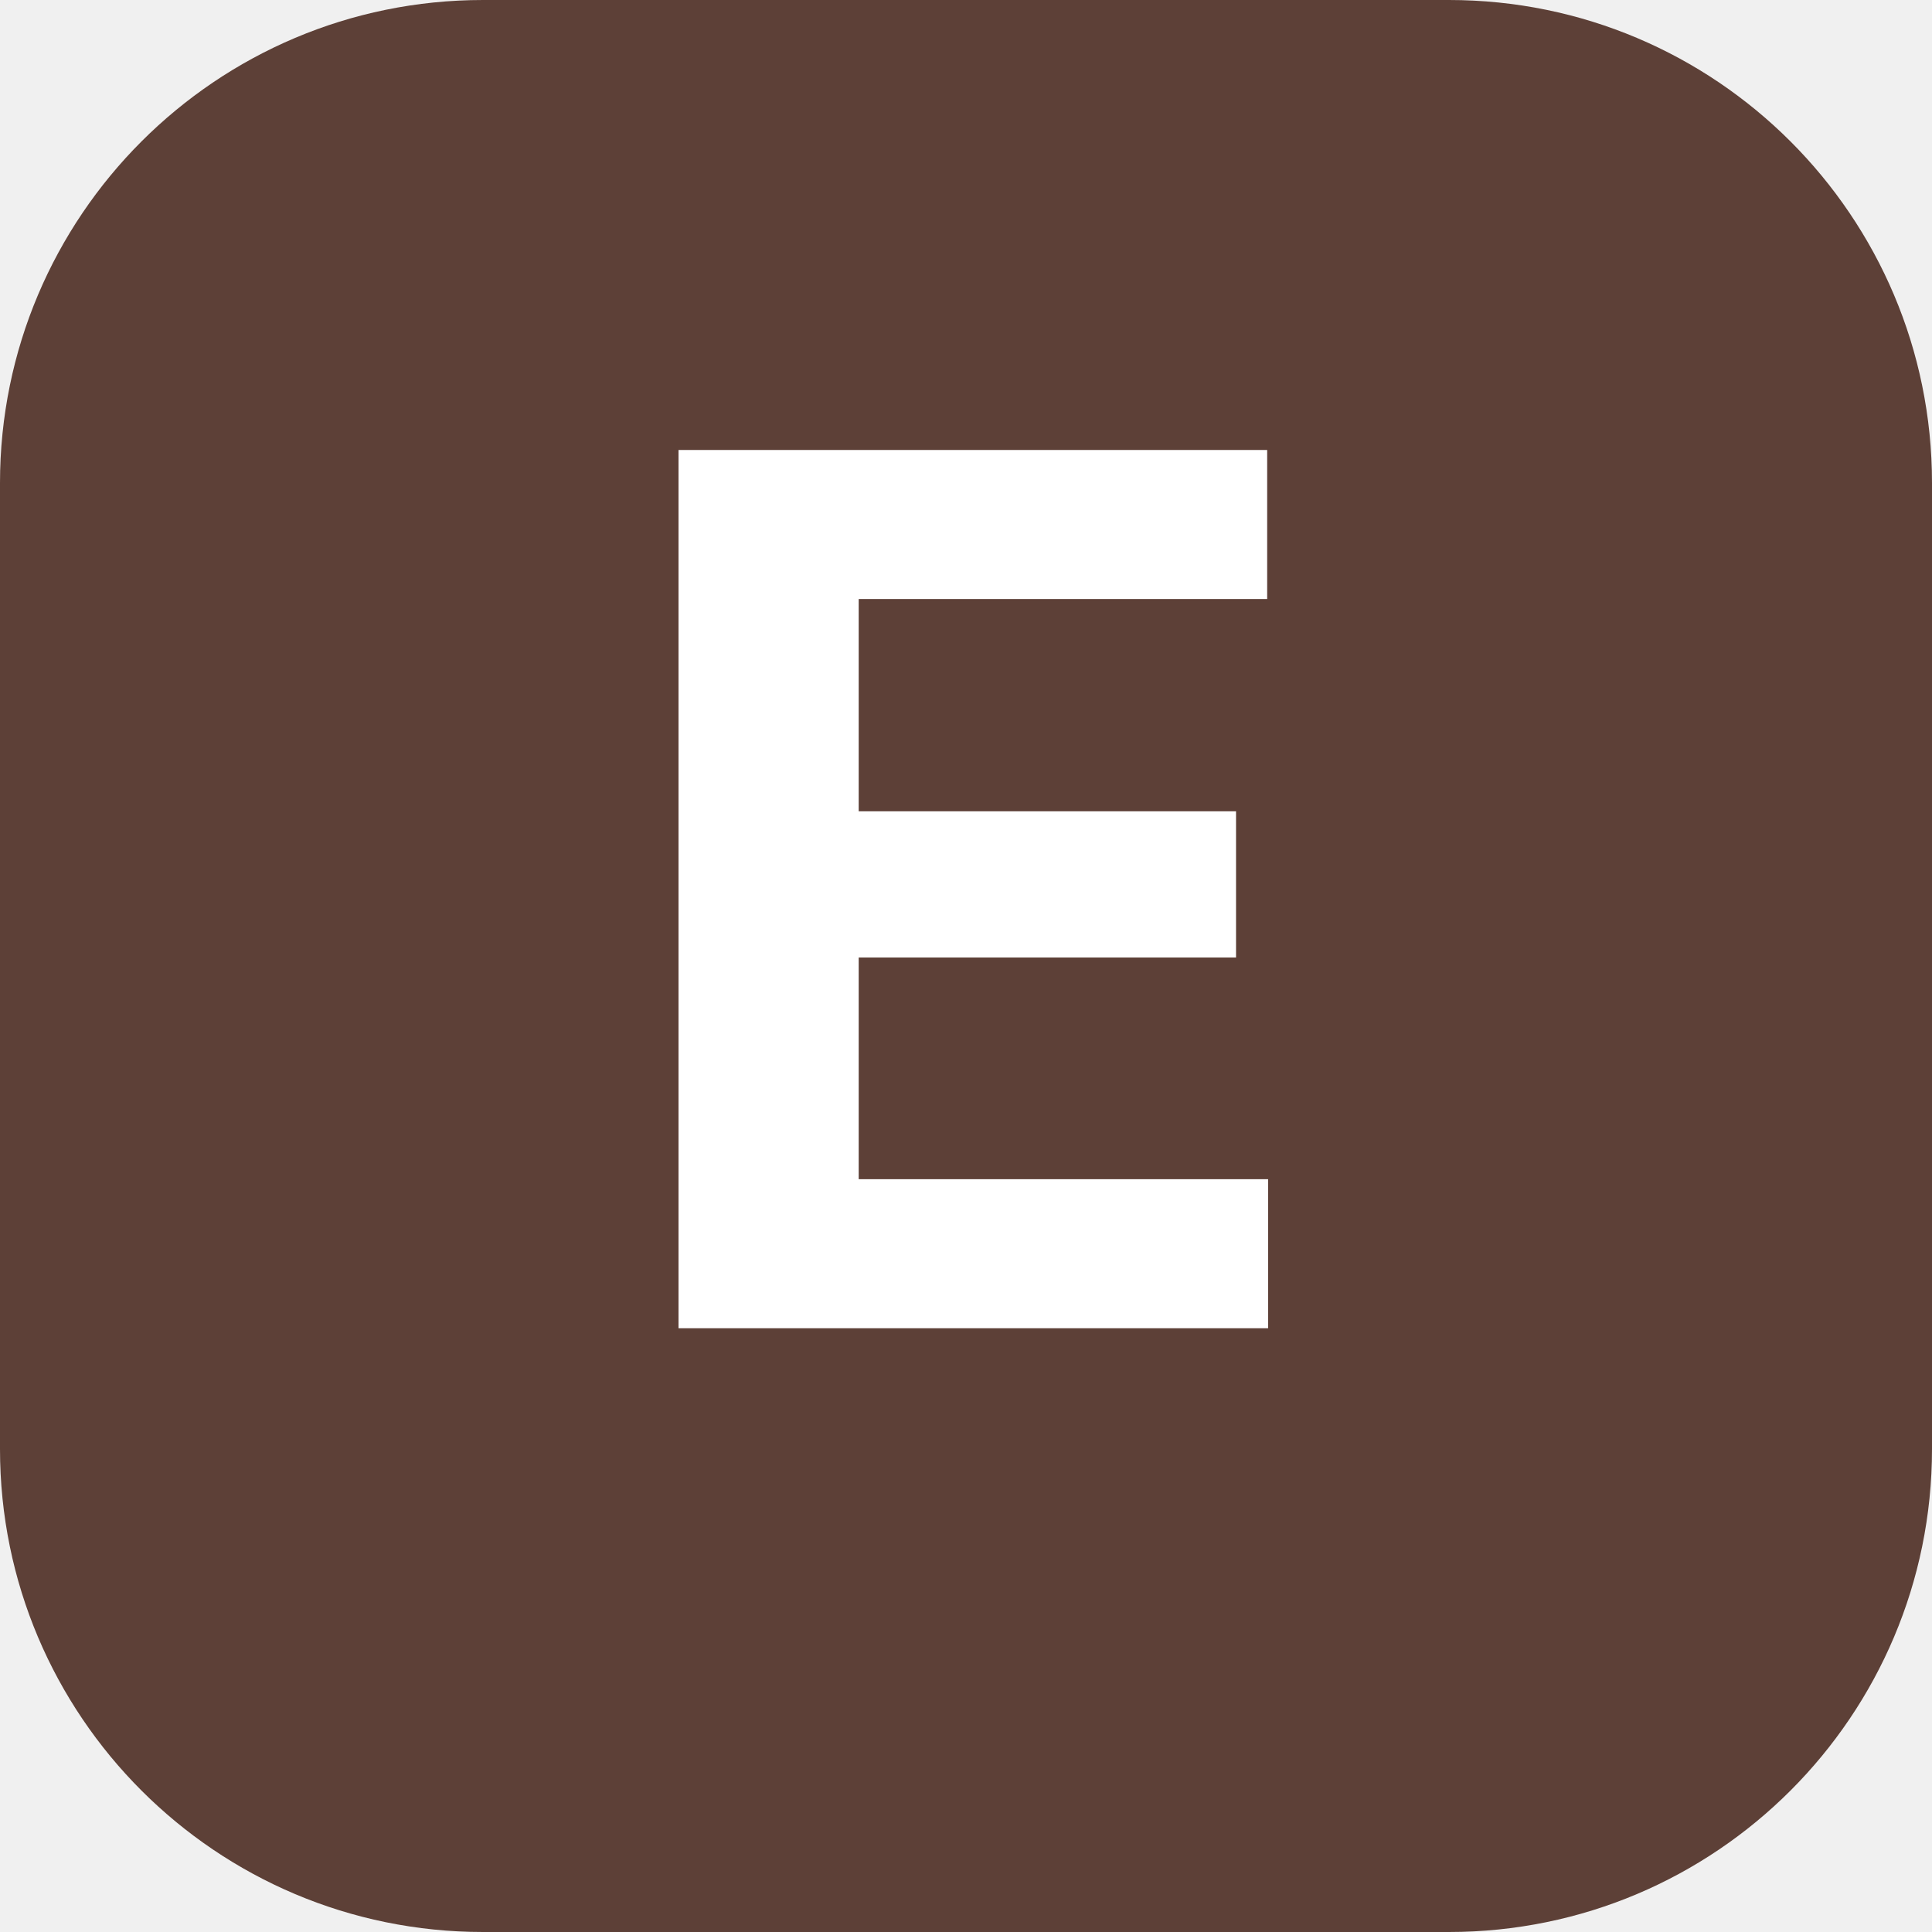
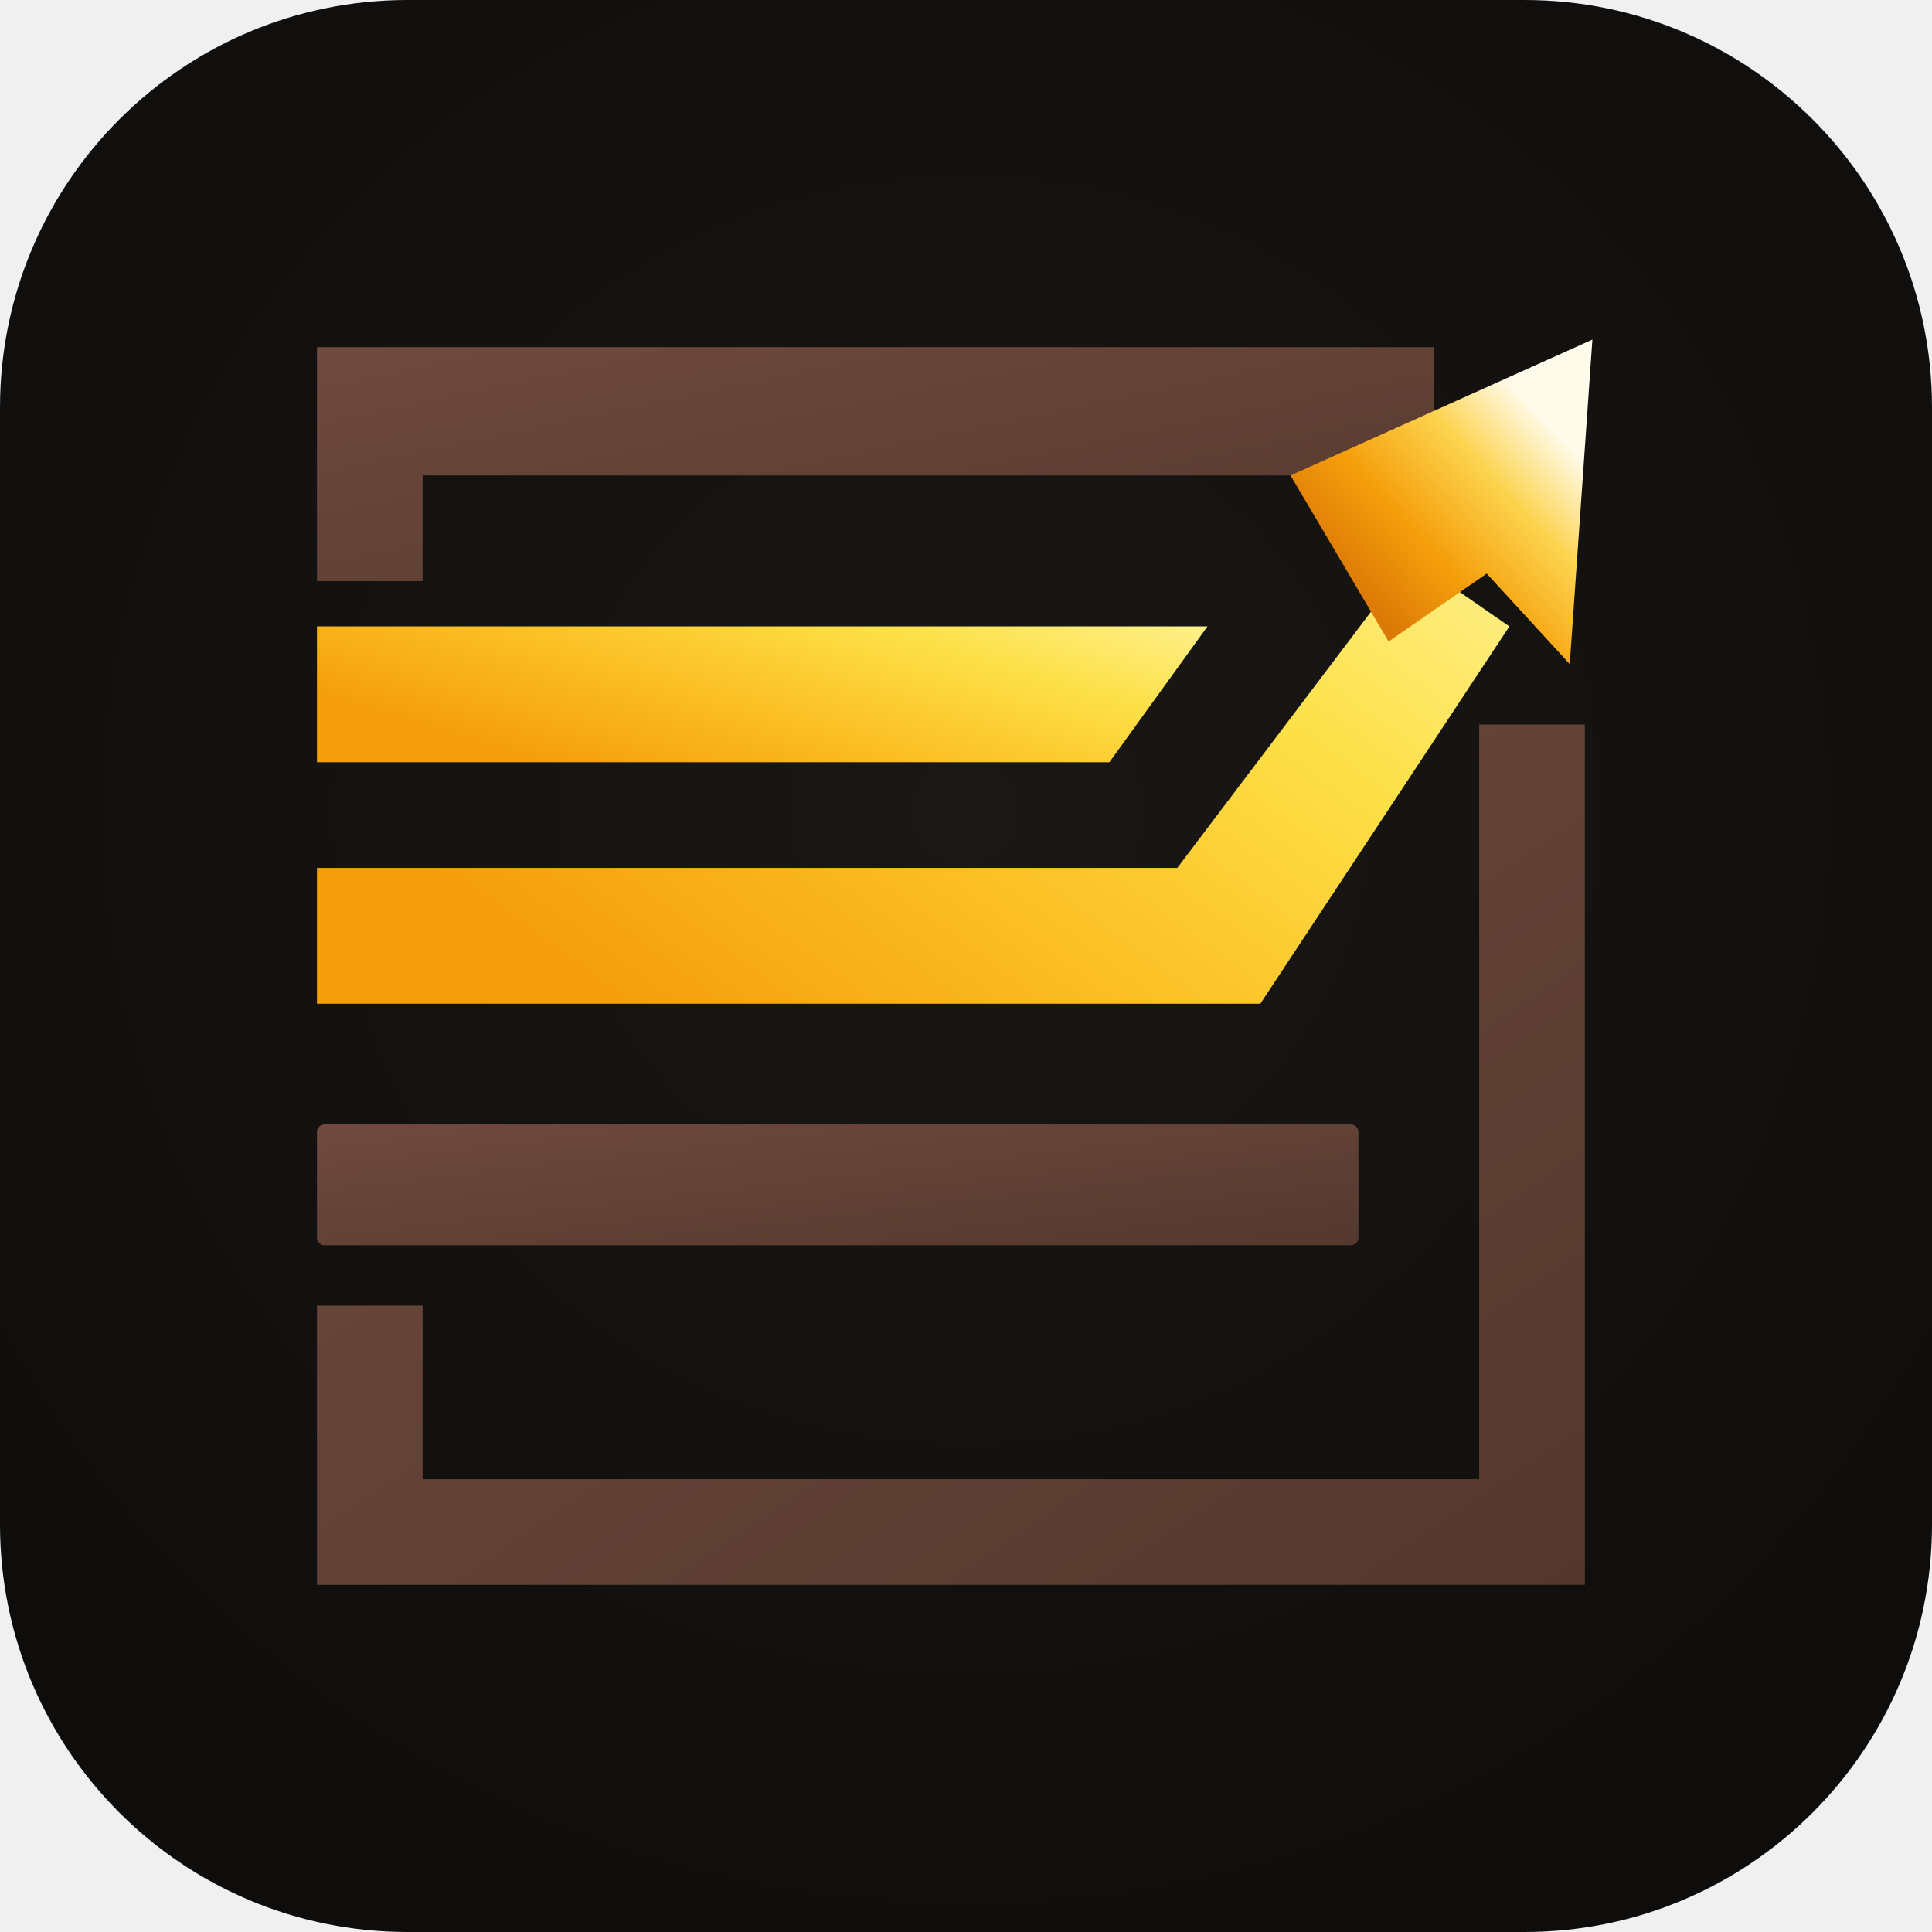
- <svg xmlns="http://www.w3.org/2000/svg" width="32" height="32" viewBox="0 0 32 32">
-   <rect width="32" height="32" rx="8" fill="#5D4037" />
-   <text x="16" y="22" font-size="20" font-family="system-ui, -apple-system, sans-serif" font-weight="bold" fill="#FFFFFF" text-anchor="middle">E</text>
+ <svg xmlns="http://www.w3.org/2000/svg" viewBox="0 0 512 512" width="512" height="512">
+   <defs>
+     <radialGradient id="bgGrad" cx="50%" cy="42%" r="65%">
+       <stop offset="0%" stop-color="#1A1817" />
+       <stop offset="100%" stop-color="#0E0D0C" />
+     </radialGradient>
+     <linearGradient id="goldBarGrad" x1="0%" y1="50%" x2="100%" y2="0%">
+       <stop offset="0%" stop-color="#F59E0B" />
+       <stop offset="35%" stop-color="#FBBF24" />
+       <stop offset="70%" stop-color="#FDE047" />
+       <stop offset="100%" stop-color="#FEF08A" />
+     </linearGradient>
+     <linearGradient id="arrowHeadGrad" x1="20%" y1="80%" x2="80%" y2="20%">
+       <stop offset="0%" stop-color="#D97706" />
+       <stop offset="35%" stop-color="#F59E0B" />
+       <stop offset="70%" stop-color="#FCD34D" />
+       <stop offset="100%" stop-color="#FFFBEB" />
+     </linearGradient>
+     <linearGradient id="brownGrad" x1="0%" y1="0%" x2="100%" y2="100%">
+       <stop offset="0%" stop-color="#704A3E" />
+       <stop offset="100%" stop-color="#54382E" />
+     </linearGradient>
+   </defs>
+   <rect width="512" height="512" rx="108" fill="url(#bgGrad)" />
+   <g fill="url(#brownGrad)">
+     <path d="M 84 92 H 380 V 126 H 112 V 154 H 84 Z" />
+     <rect x="84" y="298" width="276" height="32" rx="2" />
+     <path d="M 84 346 H 112 V 392 H 392 V 192 H 420 V 420 H 84 Z" />
+   </g>
+   <polygon points="84,166 320,166 294,202 84,202" fill="url(#goldBarGrad)" />
+   <path d="     M 84 230      H 312      L 374 148     L 400 166     L 334 266      H 84      Z" fill="url(#goldBarGrad)" />
+   <polygon points="342,126 422,90 416,176 394,152 368,170" fill="url(#arrowHeadGrad)" />
</svg>
